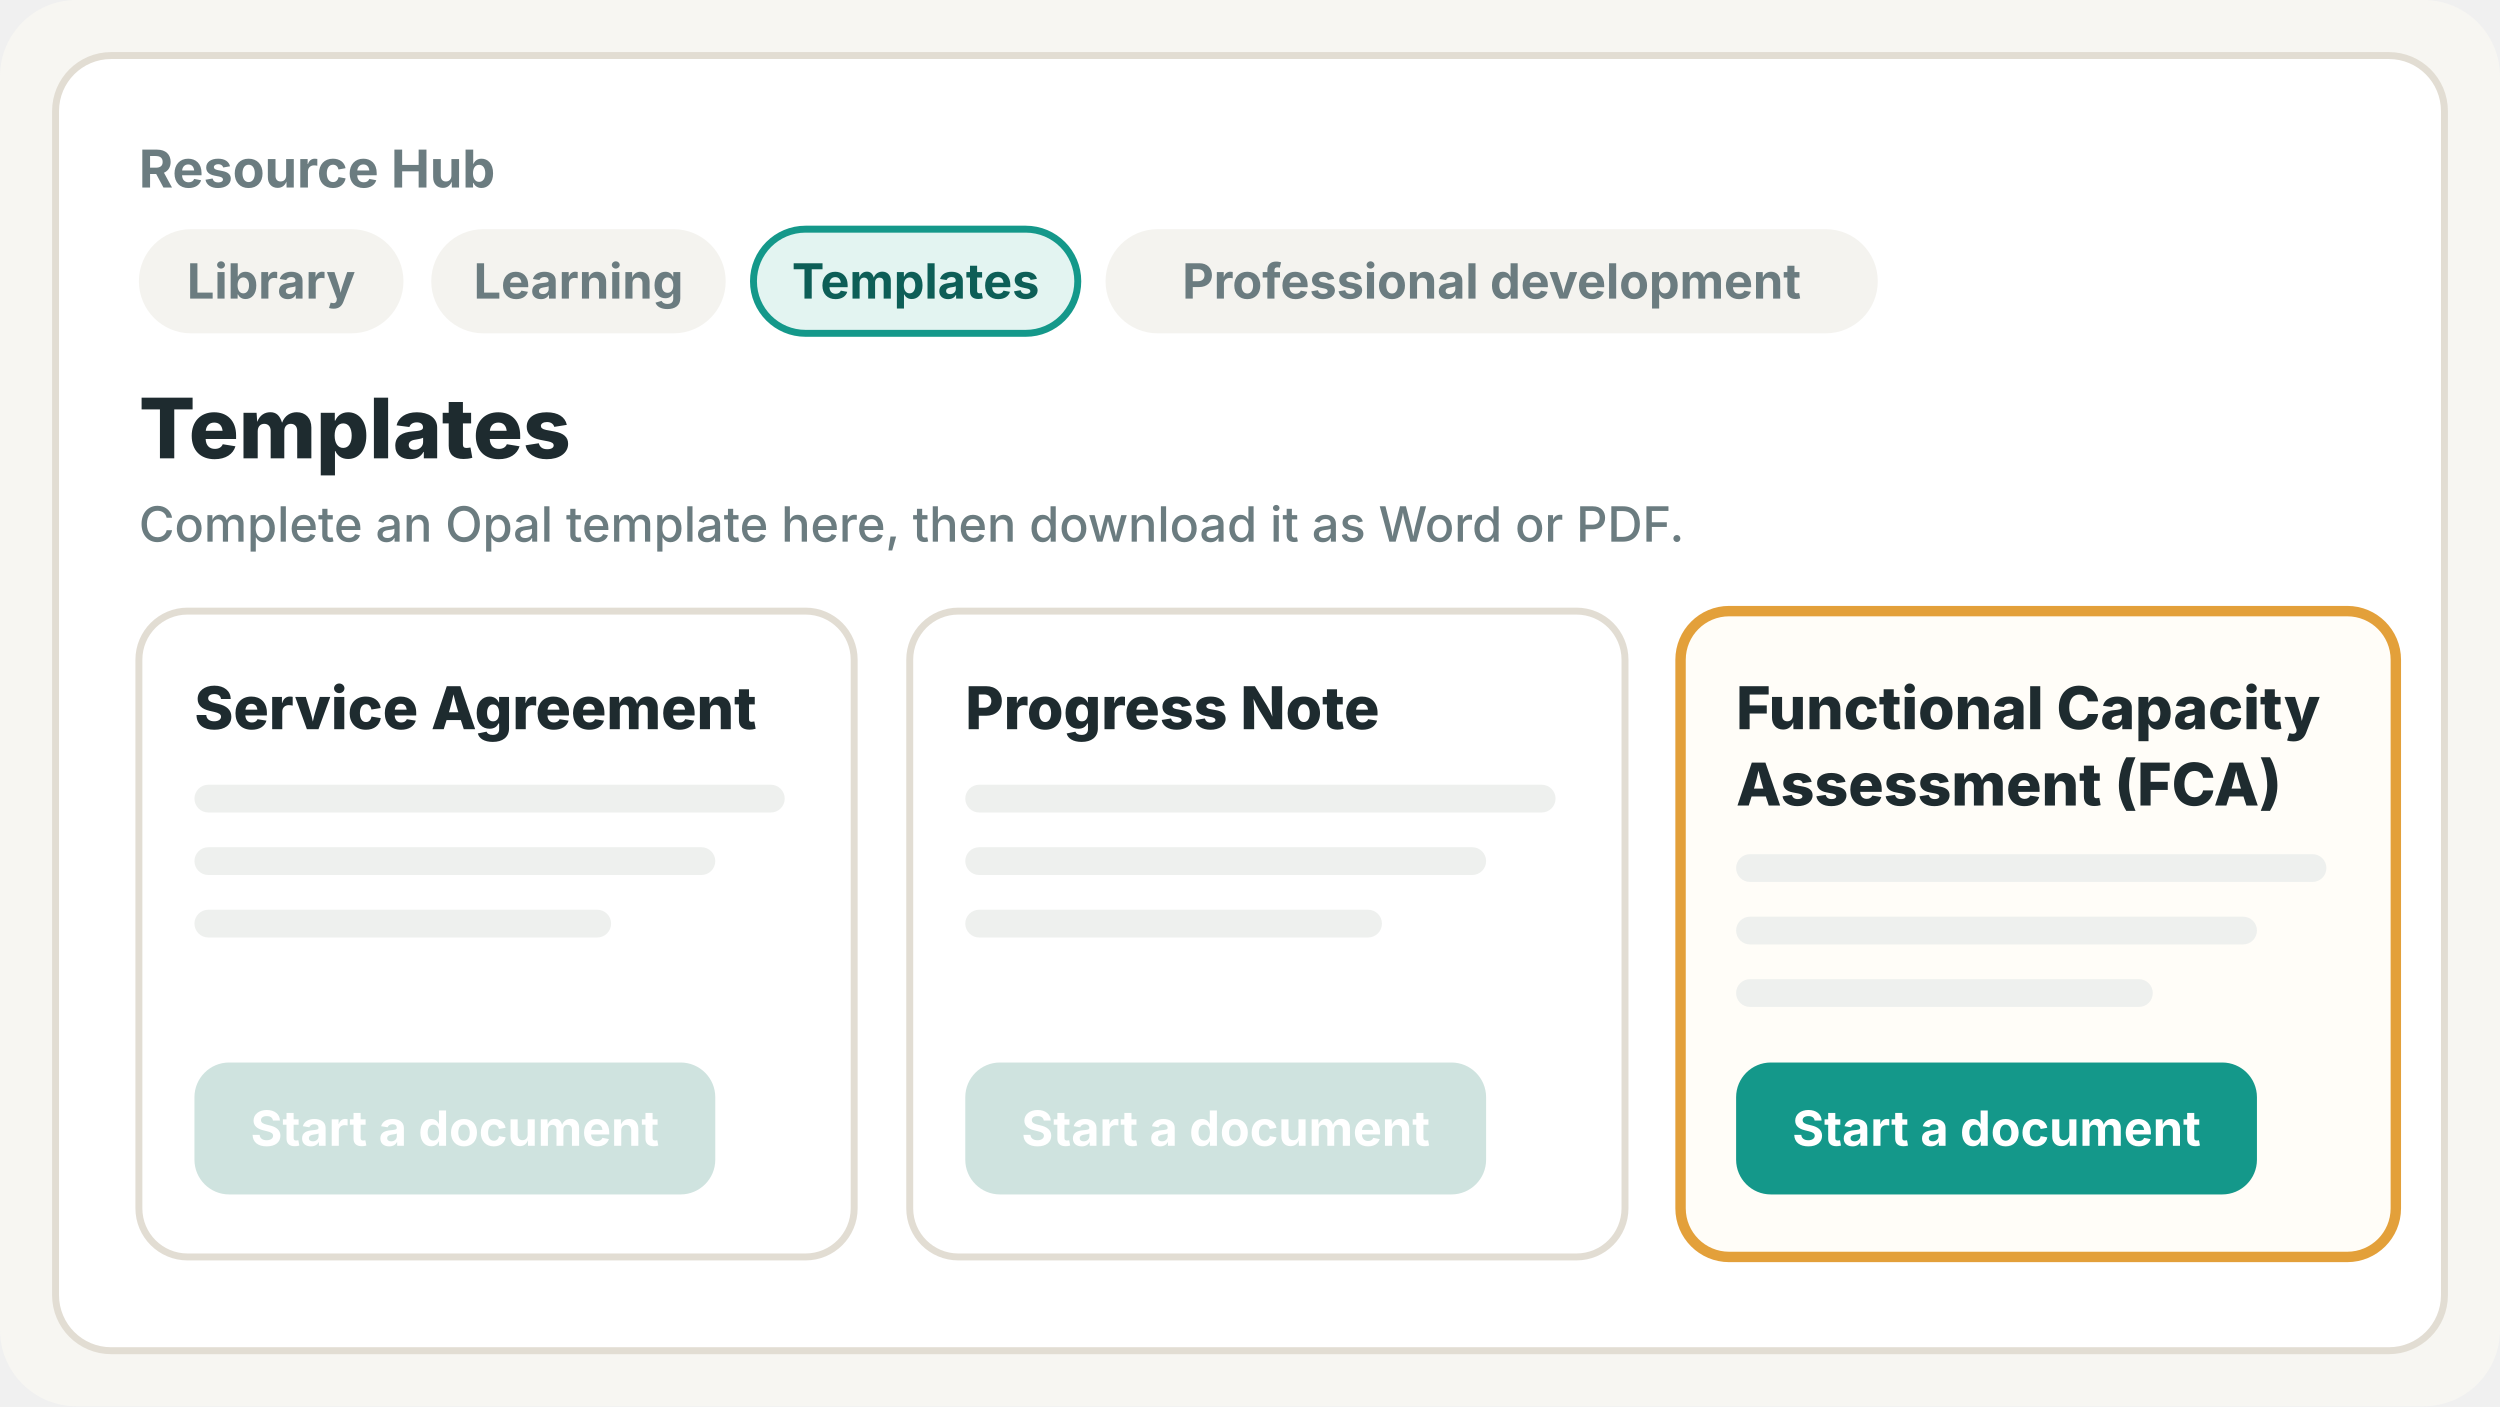
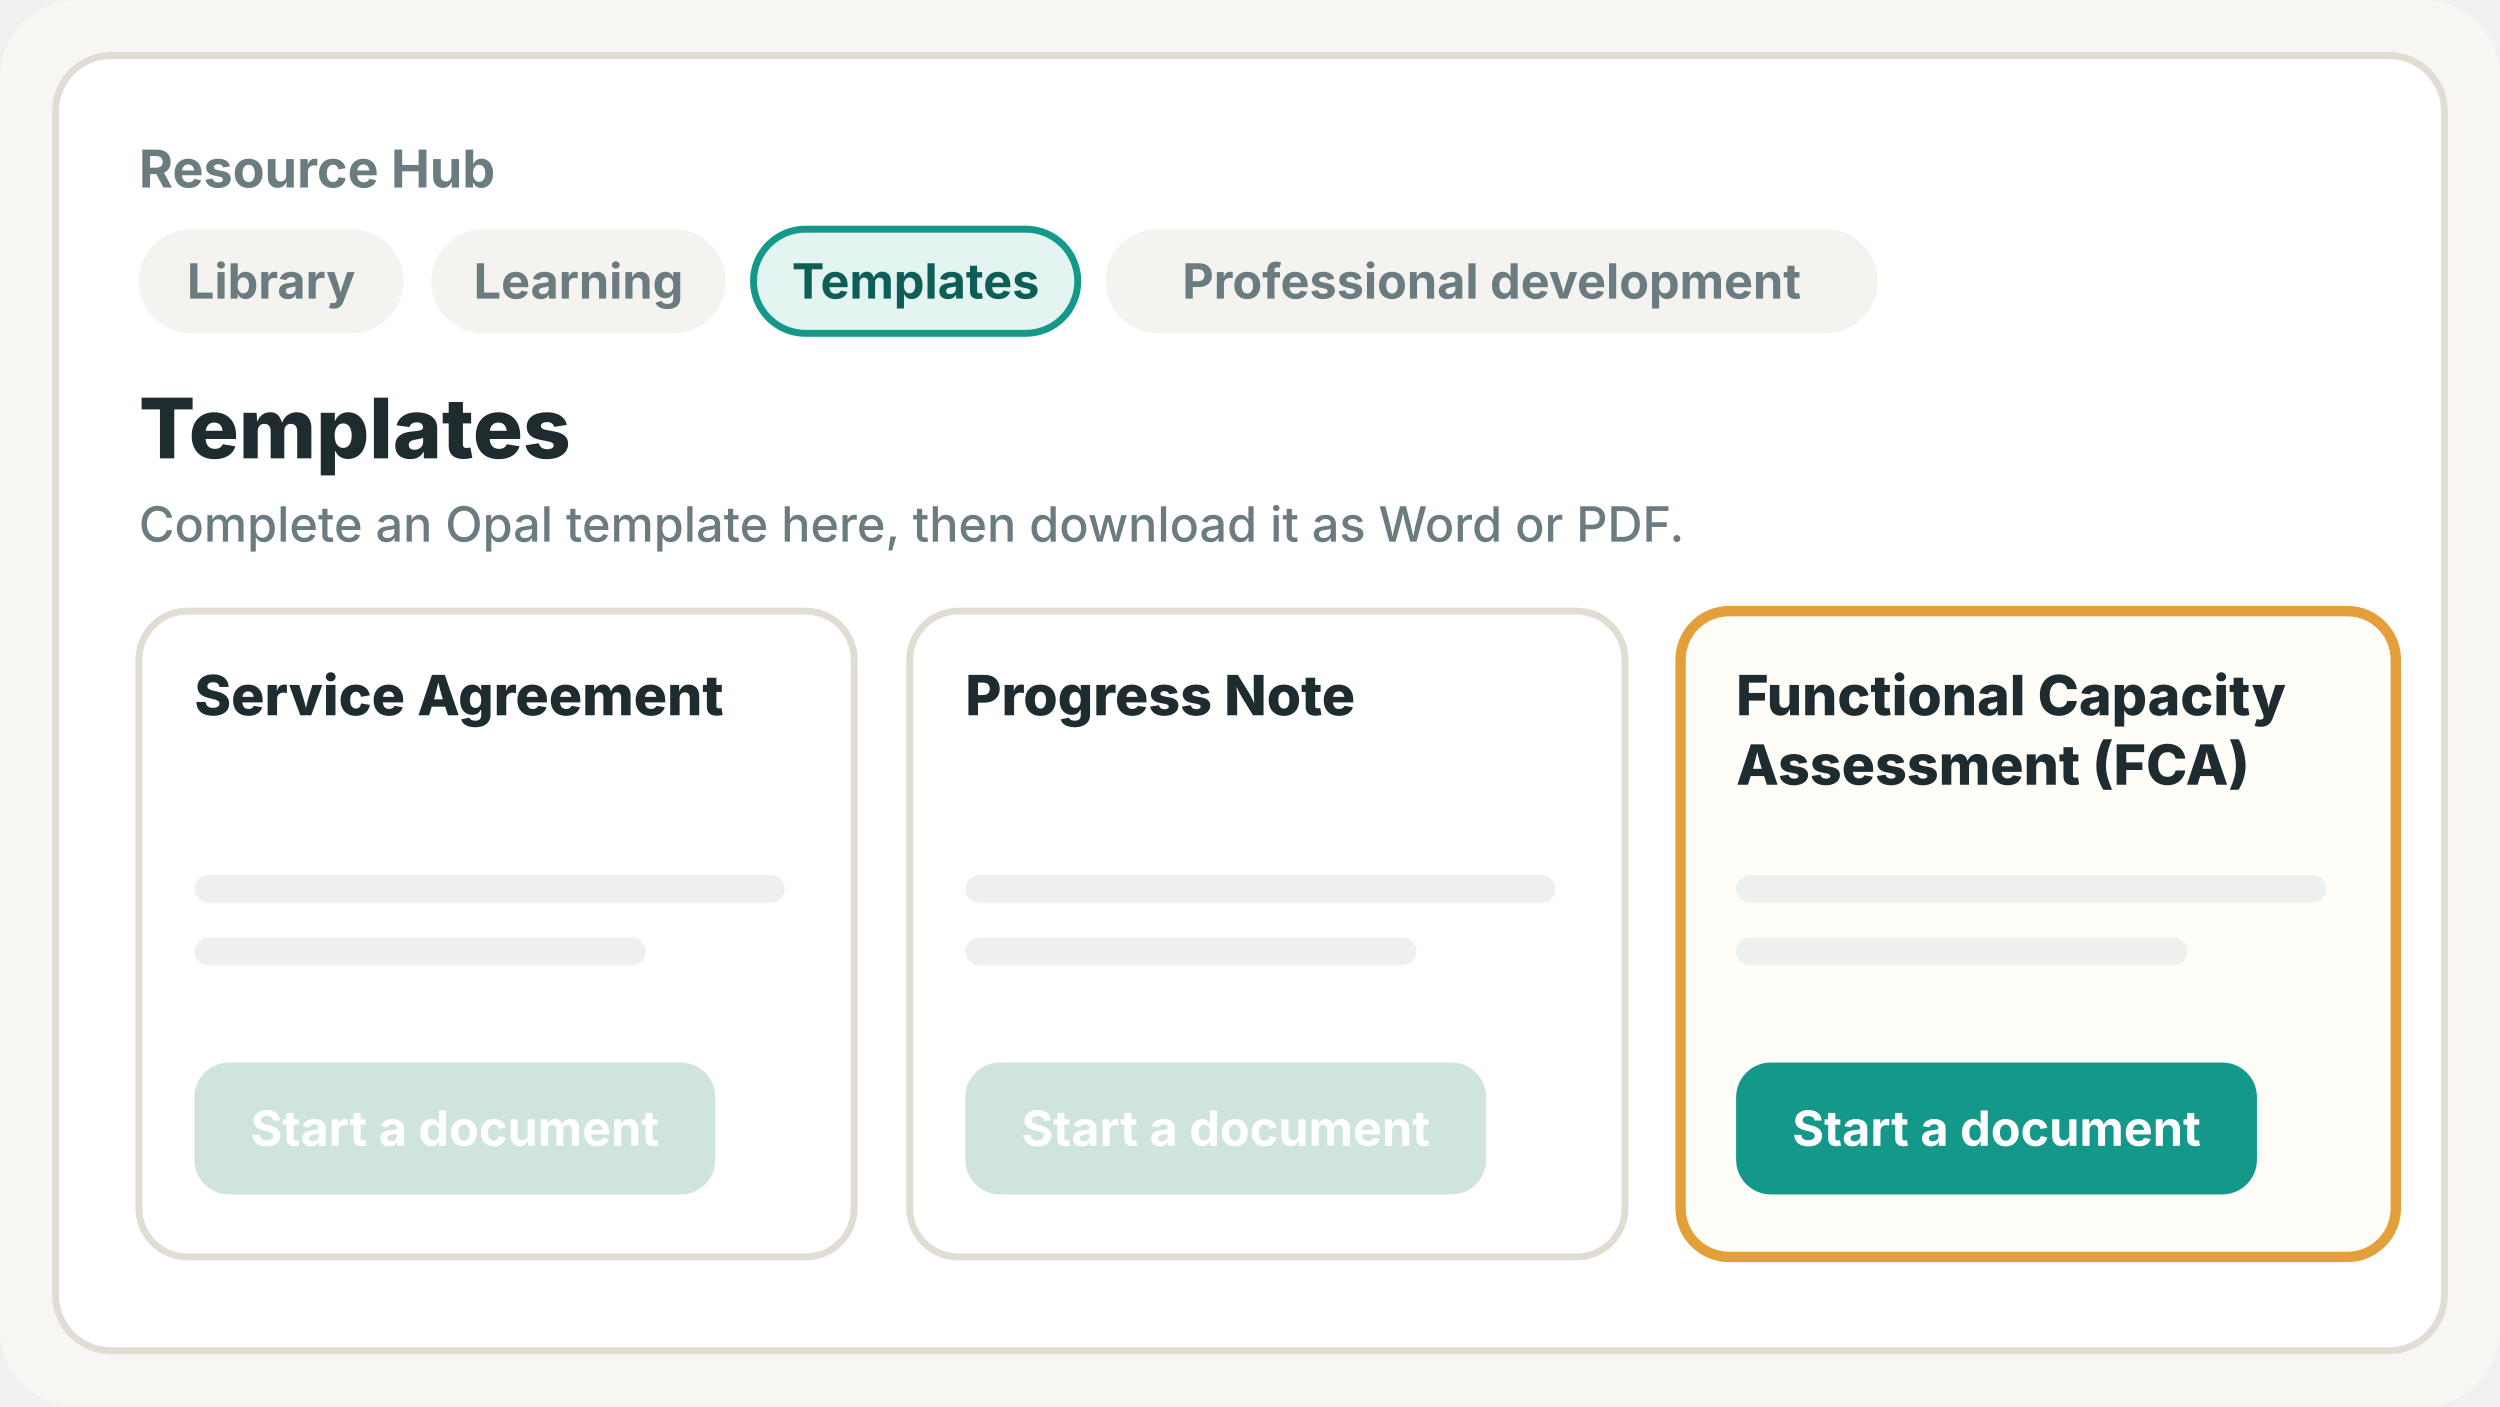
<svg xmlns="http://www.w3.org/2000/svg" viewBox="0 0 720 405" role="img" aria-labelledby="t" font-family="Inter, -apple-system, Segoe UI, Helvetica, Arial, sans-serif">
  <rect width="720" height="405" rx="22" fill="#F7F6F2" />
  <rect x="16" y="16" width="688" height="373" rx="16" fill="#fff" stroke="#E2DDD3" stroke-width="2" />
  <text x="40" y="54" font-size="15" font-weight="700" fill="#6B7C80" text-anchor="start">Resource Hub</text>
  <rect x="40" y="66" width="76.2" height="30" rx="15" fill="#F4F3EF" stroke="#F4F3EF" stroke-width="0" />
  <text x="78.1" y="86" font-size="14" font-weight="700" fill="#6B7C80" text-anchor="middle">Library</text>
  <rect x="124.2" y="66" width="84.8" height="30" rx="15" fill="#F4F3EF" stroke="#F4F3EF" stroke-width="0" />
  <text x="166.6" y="86" font-size="14" font-weight="700" fill="#6B7C80" text-anchor="middle">Learning</text>
  <rect x="217.0" y="66" width="93.4" height="30" rx="15" fill="#E3F4F1" stroke="#14988A" stroke-width="2" />
  <text x="263.7" y="86" font-size="14" font-weight="700" fill="#0D5E57" text-anchor="middle">Templates</text>
  <rect x="318.4" y="66" width="222.4" height="30" rx="15" fill="#F4F3EF" stroke="#F4F3EF" stroke-width="0" />
  <text x="429.6" y="86" font-size="14" font-weight="700" fill="#6B7C80" text-anchor="middle">Professional development</text>
  <text x="40" y="132" font-size="24" font-weight="800" fill="#1E2B2F" text-anchor="start">Templates</text>
  <text x="40" y="156" font-size="14" font-weight="500" fill="#6B7C80" text-anchor="start">Complete an Opal template here, then download it as Word or PDF.</text>
  <rect x="40" y="176" width="206" height="186" rx="14" fill="#fff" stroke="#E2DDD3" stroke-width="2" />
-   <text x="56" y="210" font-size="17" font-weight="800" fill="#1E2B2F" text-anchor="start">Service Agreement</text>
-   <rect x="56" y="226" width="170" height="8" rx="4" fill="#EEF0EE" />
-   <rect x="56" y="244" width="150" height="8" rx="4" fill="#EEF0EE" />
-   <rect x="56" y="262" width="120" height="8" rx="4" fill="#EEF0EE" />
+   <text x="56" y="206" font-size="16" font-weight="800" fill="#1E2B2F" text-anchor="start">Service Agreement</text>
+   <rect x="56" y="252" width="170" height="8" rx="4" fill="#EEF0EE" />
+   <rect x="56" y="270" width="130" height="8" rx="4" fill="#EEF0EE" />
  <rect x="56" y="306" width="150" height="38" rx="10" fill="#CFE3DF" stroke="#CFE3DF" stroke-width="0" />
  <text x="131" y="330" font-size="14" font-weight="700" fill="#fff" text-anchor="middle">Start a document</text>
  <rect x="262" y="176" width="206" height="186" rx="14" fill="#fff" stroke="#E2DDD3" stroke-width="2" />
-   <text x="278" y="210" font-size="17" font-weight="800" fill="#1E2B2F" text-anchor="start">Progress Note</text>
-   <rect x="278" y="226" width="170" height="8" rx="4" fill="#EEF0EE" />
-   <rect x="278" y="244" width="150" height="8" rx="4" fill="#EEF0EE" />
-   <rect x="278" y="262" width="120" height="8" rx="4" fill="#EEF0EE" />
+   <text x="278" y="206" font-size="16" font-weight="800" fill="#1E2B2F" text-anchor="start">Progress Note</text>
+   <rect x="278" y="252" width="170" height="8" rx="4" fill="#EEF0EE" />
+   <rect x="278" y="270" width="130" height="8" rx="4" fill="#EEF0EE" />
  <rect x="278" y="306" width="150" height="38" rx="10" fill="#CFE3DF" stroke="#CFE3DF" stroke-width="0" />
  <text x="353" y="330" font-size="14" font-weight="700" fill="#fff" text-anchor="middle">Start a document</text>
  <rect x="484" y="176" width="206" height="186" rx="14" fill="#FFFDF8" stroke="#E3A03A" stroke-width="3" />
-   <text x="500" y="210" font-size="17" font-weight="800" fill="#1E2B2F" text-anchor="start">Functional Capacity</text>
-   <text x="500" y="232" font-size="17" font-weight="800" fill="#1E2B2F" text-anchor="start">Assessment (FCA)</text>
-   <rect x="500" y="246" width="170" height="8" rx="4" fill="#EEF0EE" />
-   <rect x="500" y="264" width="150" height="8" rx="4" fill="#EEF0EE" />
-   <rect x="500" y="282" width="120" height="8" rx="4" fill="#EEF0EE" />
+   <text x="500" y="206" font-size="16" font-weight="800" fill="#1E2B2F" text-anchor="start">Functional Capacity</text>
+   <text x="500" y="226" font-size="16" font-weight="800" fill="#1E2B2F" text-anchor="start">Assessment (FCA)</text>
+   <rect x="500" y="252" width="170" height="8" rx="4" fill="#EEF0EE" />
+   <rect x="500" y="270" width="130" height="8" rx="4" fill="#EEF0EE" />
  <rect x="500" y="306" width="150" height="38" rx="10" fill="#14988A" stroke="#14988A" stroke-width="0" />
  <text x="575" y="330" font-size="14" font-weight="700" fill="#fff" text-anchor="middle">Start a document</text>
</svg>
